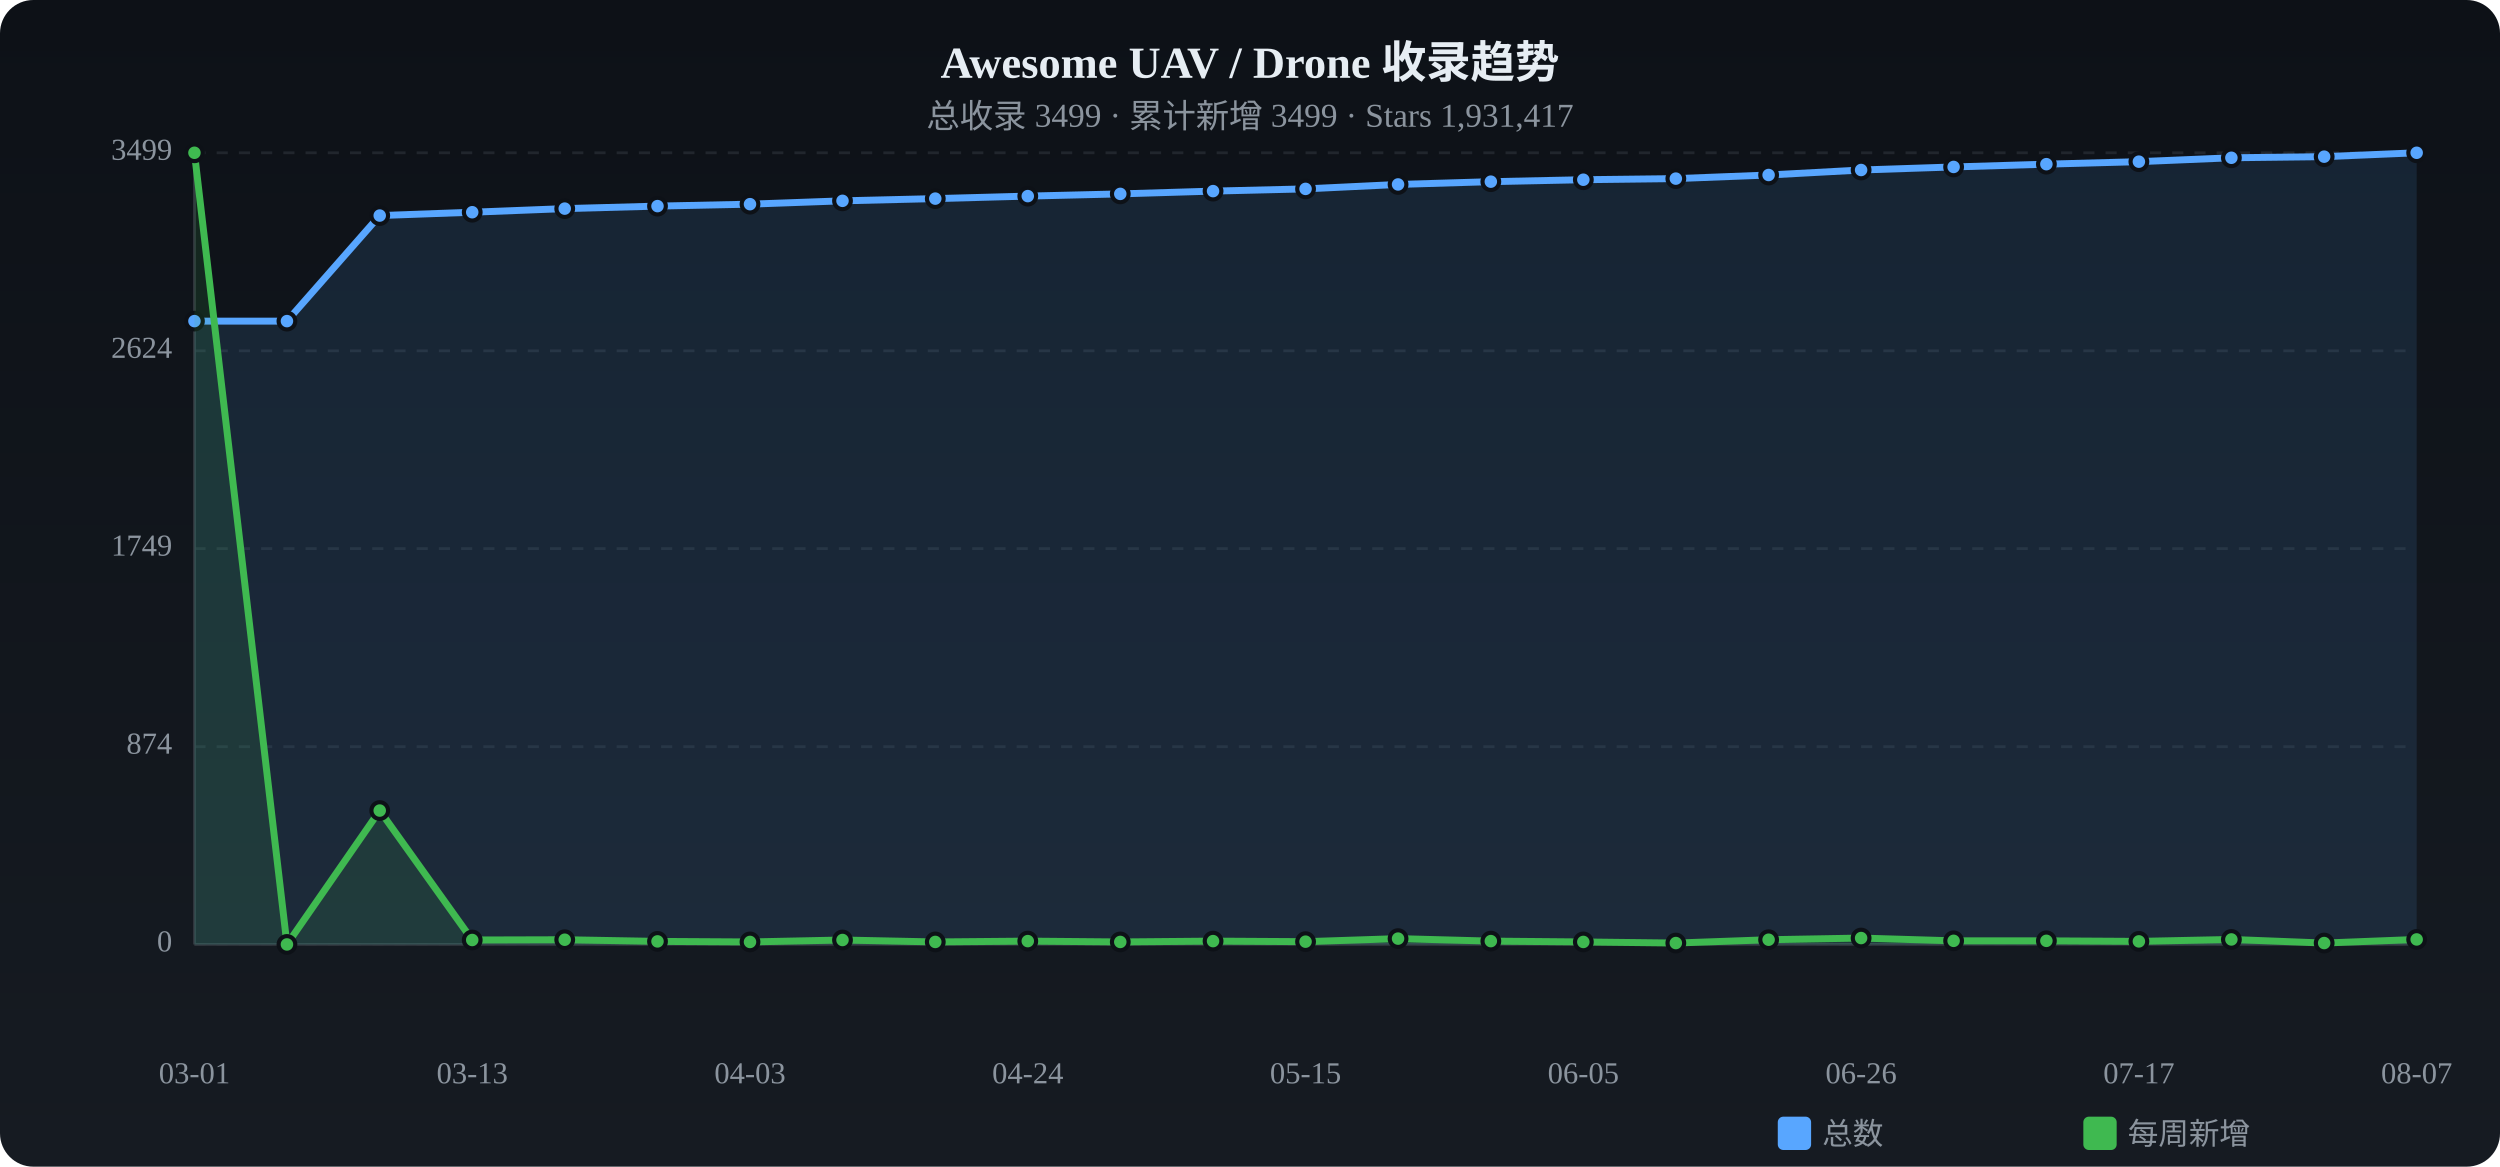
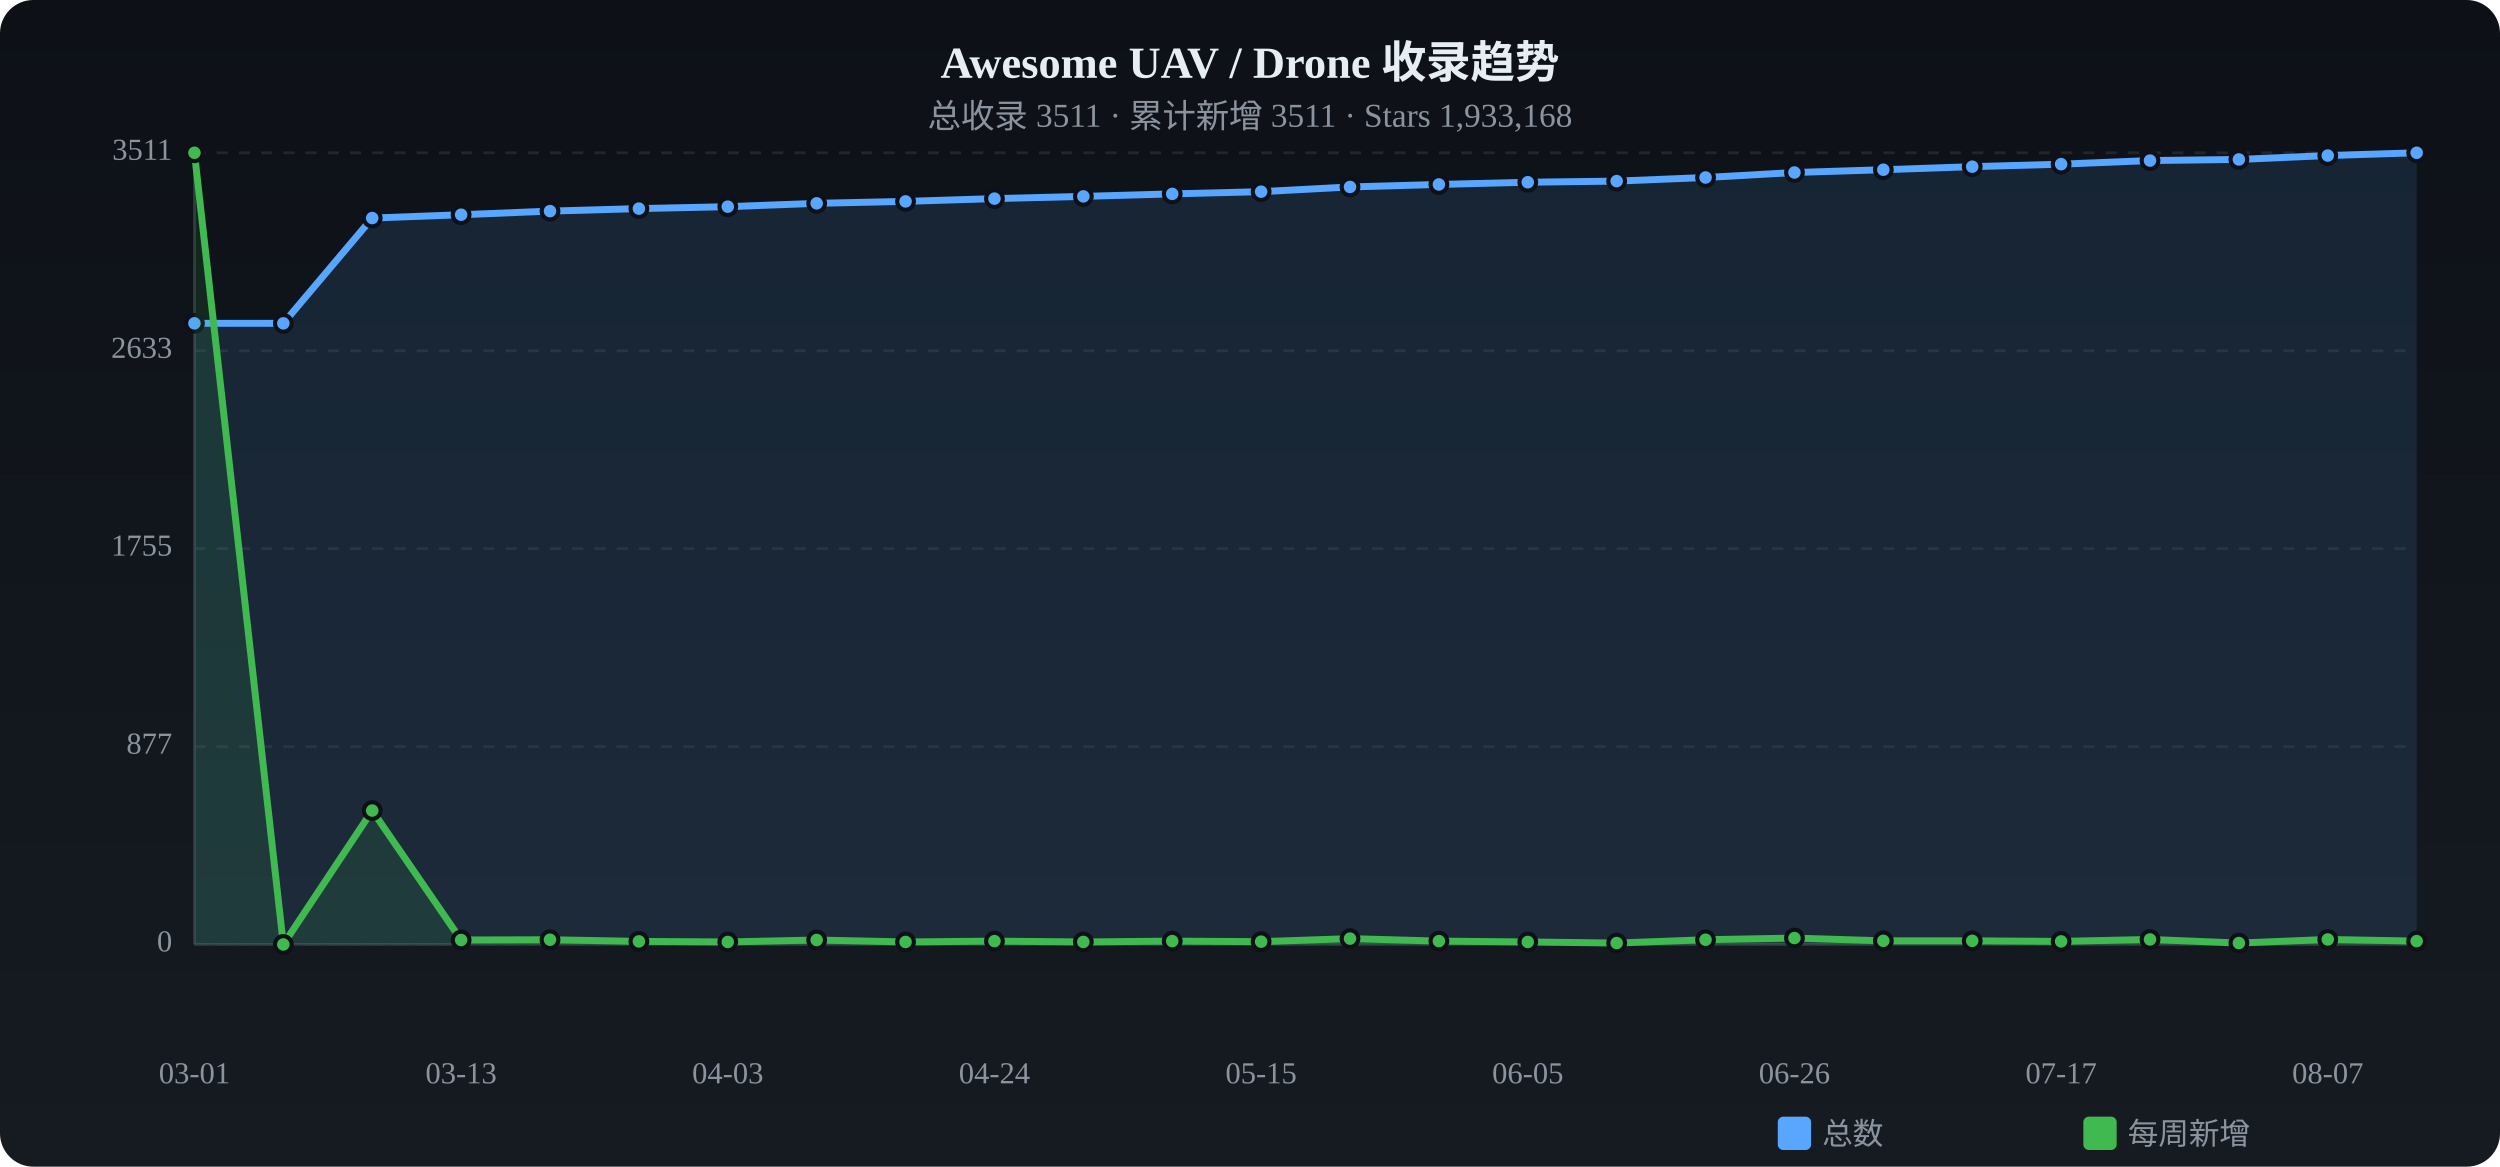
<svg xmlns="http://www.w3.org/2000/svg" viewBox="0 0 900 420" width="900" height="420">
  <defs>
    <linearGradient id="tbg" x1="0%" y1="0%" x2="0%" y2="100%">
      <stop offset="0%" stop-color="#0d1117" />
      <stop offset="100%" stop-color="#161b22" />
    </linearGradient>
  </defs>
  <rect width="900" height="420" rx="12" fill="url(#tbg)" />
  <text x="450.0" y="28" text-anchor="middle" fill="#e6edf3" font-size="16" font-weight="bold">Awesome UAV / Drone 收录趋势</text>
-   <text x="450.0" y="46" text-anchor="middle" fill="#8b949e" font-size="12">总收录 3499 · 累计新增 3499 · Stars 1,931,417</text>
+   <text x="450.0" y="46" text-anchor="middle" fill="#8b949e" font-size="12">总收录 3511 · 累计新增 3511 · Stars 1,933,168</text>
  <text x="62" y="340.0" text-anchor="end" fill="#8b949e" font-size="11" dominant-baseline="middle">0</text>
  <line x1="70" y1="340.0" x2="870" y2="340.0" stroke="#21262d" stroke-dasharray="4 4" />
-   <text x="62" y="268.8" text-anchor="end" fill="#8b949e" font-size="11" dominant-baseline="middle">874</text>
+   <text x="62" y="268.8" text-anchor="end" fill="#8b949e" font-size="11" dominant-baseline="middle">877</text>
  <line x1="70" y1="268.8" x2="870" y2="268.8" stroke="#21262d" stroke-dasharray="4 4" />
-   <text x="62" y="197.5" text-anchor="end" fill="#8b949e" font-size="11" dominant-baseline="middle">1749</text>
+   <text x="62" y="197.5" text-anchor="end" fill="#8b949e" font-size="11" dominant-baseline="middle">1755</text>
  <line x1="70" y1="197.5" x2="870" y2="197.5" stroke="#21262d" stroke-dasharray="4 4" />
-   <text x="62" y="126.3" text-anchor="end" fill="#8b949e" font-size="11" dominant-baseline="middle">2624</text>
+   <text x="62" y="126.3" text-anchor="end" fill="#8b949e" font-size="11" dominant-baseline="middle">2633</text>
  <line x1="70" y1="126.3" x2="870" y2="126.3" stroke="#21262d" stroke-dasharray="4 4" />
-   <text x="62" y="55.0" text-anchor="end" fill="#8b949e" font-size="11" dominant-baseline="middle">3499</text>
+   <text x="62" y="55.0" text-anchor="end" fill="#8b949e" font-size="11" dominant-baseline="middle">3511</text>
  <line x1="70" y1="55.0" x2="870" y2="55.0" stroke="#21262d" stroke-dasharray="4 4" />
  <line x1="70" y1="55" x2="70" y2="340" stroke="#30363d" />
  <line x1="70" y1="340" x2="870" y2="340" stroke="#30363d" />
-   <path d="M70.0,115.6 L103.3,115.6 L136.7,77.6 L170.0,76.4 L203.3,75.1 L236.7,74.2 L270.0,73.5 L303.3,72.3 L336.7,71.5 L370.0,70.6 L403.3,69.8 L436.7,68.8 L470.0,68.0 L503.3,66.4 L536.7,65.4 L570.0,64.7 L603.3,64.3 L636.7,63.0 L670.0,61.2 L703.3,60.1 L736.7,59.1 L770.0,58.2 L803.3,56.8 L836.7,56.4 L870.0,55.0 L870.0,340 L70.0,340 Z" fill="#58a6ff" opacity="0.12" />
-   <polyline points="70.0,115.6 103.3,115.6 136.7,77.6 170.0,76.4 203.3,75.1 236.7,74.2 270.0,73.5 303.3,72.3 336.7,71.5 370.0,70.6 403.3,69.8 436.7,68.8 470.0,68.0 503.3,66.4 536.7,65.4 570.0,64.7 603.3,64.3 636.7,63.0 670.0,61.2 703.3,60.1 736.7,59.1 770.0,58.2 803.3,56.8 836.7,56.4 870.0,55.0" fill="none" stroke="#58a6ff" stroke-width="2.5" stroke-linecap="round" stroke-linejoin="round" />
-   <circle cx="70.0" cy="115.6" r="3" fill="#58a6ff" stroke="#0d1117" stroke-width="1.5" />
-   <circle cx="103.3" cy="115.6" r="3" fill="#58a6ff" stroke="#0d1117" stroke-width="1.5" />
-   <circle cx="136.7" cy="77.6" r="3" fill="#58a6ff" stroke="#0d1117" stroke-width="1.5" />
-   <circle cx="170.0" cy="76.4" r="3" fill="#58a6ff" stroke="#0d1117" stroke-width="1.5" />
-   <circle cx="203.3" cy="75.1" r="3" fill="#58a6ff" stroke="#0d1117" stroke-width="1.5" />
-   <circle cx="236.7" cy="74.2" r="3" fill="#58a6ff" stroke="#0d1117" stroke-width="1.5" />
-   <circle cx="270.0" cy="73.5" r="3" fill="#58a6ff" stroke="#0d1117" stroke-width="1.5" />
-   <circle cx="303.3" cy="72.3" r="3" fill="#58a6ff" stroke="#0d1117" stroke-width="1.5" />
-   <circle cx="336.7" cy="71.5" r="3" fill="#58a6ff" stroke="#0d1117" stroke-width="1.5" />
-   <circle cx="370.0" cy="70.6" r="3" fill="#58a6ff" stroke="#0d1117" stroke-width="1.5" />
-   <circle cx="403.3" cy="69.8" r="3" fill="#58a6ff" stroke="#0d1117" stroke-width="1.5" />
-   <circle cx="436.7" cy="68.8" r="3" fill="#58a6ff" stroke="#0d1117" stroke-width="1.5" />
-   <circle cx="470.0" cy="68.0" r="3" fill="#58a6ff" stroke="#0d1117" stroke-width="1.5" />
-   <circle cx="503.3" cy="66.4" r="3" fill="#58a6ff" stroke="#0d1117" stroke-width="1.5" />
-   <circle cx="536.7" cy="65.4" r="3" fill="#58a6ff" stroke="#0d1117" stroke-width="1.5" />
-   <circle cx="570.0" cy="64.7" r="3" fill="#58a6ff" stroke="#0d1117" stroke-width="1.5" />
-   <circle cx="603.3" cy="64.3" r="3" fill="#58a6ff" stroke="#0d1117" stroke-width="1.5" />
-   <circle cx="636.7" cy="63.0" r="3" fill="#58a6ff" stroke="#0d1117" stroke-width="1.5" />
-   <circle cx="670.0" cy="61.2" r="3" fill="#58a6ff" stroke="#0d1117" stroke-width="1.5" />
-   <circle cx="703.3" cy="60.1" r="3" fill="#58a6ff" stroke="#0d1117" stroke-width="1.5" />
-   <circle cx="736.7" cy="59.1" r="3" fill="#58a6ff" stroke="#0d1117" stroke-width="1.5" />
-   <circle cx="770.0" cy="58.2" r="3" fill="#58a6ff" stroke="#0d1117" stroke-width="1.5" />
-   <circle cx="803.3" cy="56.8" r="3" fill="#58a6ff" stroke="#0d1117" stroke-width="1.5" />
-   <circle cx="836.7" cy="56.4" r="3" fill="#58a6ff" stroke="#0d1117" stroke-width="1.5" />
+   <path d="M70.0,116.4 L102.0,116.4 L134.0,78.5 L166.0,77.3 L198.0,76.0 L230.0,75.1 L262.0,74.4 L294.0,73.2 L326.0,72.5 L358.0,71.5 L390.0,70.7 L422.0,69.8 L454.0,69.0 L486.0,67.3 L518.0,66.4 L550.0,65.6 L582.0,65.2 L614.0,63.9 L646.0,62.1 L678.0,61.1 L710.0,60.0 L742.0,59.1 L774.0,57.8 L806.0,57.4 L838.0,56.0 L870.0,55.0 L870.0,340 L70.0,340 Z" fill="#58a6ff" opacity="0.12" />
+   <polyline points="70.0,116.4 102.0,116.4 134.0,78.5 166.0,77.3 198.0,76.0 230.0,75.1 262.0,74.4 294.0,73.2 326.0,72.5 358.0,71.5 390.0,70.7 422.0,69.8 454.0,69.0 486.0,67.3 518.0,66.4 550.0,65.6 582.0,65.2 614.0,63.9 646.0,62.1 678.0,61.1 710.0,60.0 742.0,59.1 774.0,57.8 806.0,57.4 838.0,56.0 870.0,55.0" fill="none" stroke="#58a6ff" stroke-width="2.5" stroke-linecap="round" stroke-linejoin="round" />
+   <circle cx="70.0" cy="116.4" r="3" fill="#58a6ff" stroke="#0d1117" stroke-width="1.5" />
+   <circle cx="102.0" cy="116.4" r="3" fill="#58a6ff" stroke="#0d1117" stroke-width="1.5" />
+   <circle cx="134.0" cy="78.5" r="3" fill="#58a6ff" stroke="#0d1117" stroke-width="1.5" />
+   <circle cx="166.0" cy="77.3" r="3" fill="#58a6ff" stroke="#0d1117" stroke-width="1.5" />
+   <circle cx="198.0" cy="76.0" r="3" fill="#58a6ff" stroke="#0d1117" stroke-width="1.5" />
+   <circle cx="230.0" cy="75.1" r="3" fill="#58a6ff" stroke="#0d1117" stroke-width="1.5" />
+   <circle cx="262.0" cy="74.4" r="3" fill="#58a6ff" stroke="#0d1117" stroke-width="1.5" />
+   <circle cx="294.0" cy="73.2" r="3" fill="#58a6ff" stroke="#0d1117" stroke-width="1.5" />
+   <circle cx="326.0" cy="72.5" r="3" fill="#58a6ff" stroke="#0d1117" stroke-width="1.5" />
+   <circle cx="358.0" cy="71.5" r="3" fill="#58a6ff" stroke="#0d1117" stroke-width="1.5" />
+   <circle cx="390.0" cy="70.7" r="3" fill="#58a6ff" stroke="#0d1117" stroke-width="1.5" />
+   <circle cx="422.0" cy="69.8" r="3" fill="#58a6ff" stroke="#0d1117" stroke-width="1.5" />
+   <circle cx="454.0" cy="69.0" r="3" fill="#58a6ff" stroke="#0d1117" stroke-width="1.5" />
+   <circle cx="486.0" cy="67.3" r="3" fill="#58a6ff" stroke="#0d1117" stroke-width="1.5" />
+   <circle cx="518.0" cy="66.4" r="3" fill="#58a6ff" stroke="#0d1117" stroke-width="1.5" />
+   <circle cx="550.0" cy="65.6" r="3" fill="#58a6ff" stroke="#0d1117" stroke-width="1.5" />
+   <circle cx="582.0" cy="65.2" r="3" fill="#58a6ff" stroke="#0d1117" stroke-width="1.5" />
+   <circle cx="614.0" cy="63.9" r="3" fill="#58a6ff" stroke="#0d1117" stroke-width="1.5" />
+   <circle cx="646.0" cy="62.1" r="3" fill="#58a6ff" stroke="#0d1117" stroke-width="1.5" />
+   <circle cx="678.0" cy="61.1" r="3" fill="#58a6ff" stroke="#0d1117" stroke-width="1.5" />
+   <circle cx="710.0" cy="60.0" r="3" fill="#58a6ff" stroke="#0d1117" stroke-width="1.5" />
+   <circle cx="742.0" cy="59.1" r="3" fill="#58a6ff" stroke="#0d1117" stroke-width="1.5" />
+   <circle cx="774.0" cy="57.8" r="3" fill="#58a6ff" stroke="#0d1117" stroke-width="1.5" />
+   <circle cx="806.0" cy="57.4" r="3" fill="#58a6ff" stroke="#0d1117" stroke-width="1.5" />
+   <circle cx="838.0" cy="56.0" r="3" fill="#58a6ff" stroke="#0d1117" stroke-width="1.5" />
  <circle cx="870.0" cy="55.0" r="3" fill="#58a6ff" stroke="#0d1117" stroke-width="1.5" />
-   <path d="M70.0,55.0 L103.3,340.0 L136.7,291.8 L170.0,338.4 L203.3,338.3 L236.7,338.9 L270.0,339.1 L303.3,338.4 L336.7,339.1 L370.0,338.8 L403.3,339.1 L436.7,338.8 L470.0,339.0 L503.3,337.9 L536.7,338.8 L570.0,339.1 L603.3,339.5 L636.7,338.3 L670.0,337.7 L703.3,338.7 L736.7,338.7 L770.0,338.9 L803.3,338.2 L836.7,339.5 L870.0,338.2 L870.0,340 L70.0,340 Z" fill="#3fb950" opacity="0.12" />
-   <polyline points="70.0,55.0 103.3,340.0 136.7,291.8 170.0,338.4 203.3,338.3 236.7,338.9 270.0,339.1 303.3,338.4 336.7,339.1 370.0,338.8 403.3,339.1 436.7,338.8 470.0,339.0 503.3,337.9 536.7,338.8 570.0,339.1 603.3,339.5 636.7,338.3 670.0,337.7 703.3,338.7 736.7,338.7 770.0,338.9 803.3,338.2 836.7,339.5 870.0,338.2" fill="none" stroke="#3fb950" stroke-width="2.5" stroke-linecap="round" stroke-linejoin="round" />
+   <path d="M70.0,55.0 L102.0,340.0 L134.0,291.8 L166.0,338.4 L198.0,338.3 L230.0,338.9 L262.0,339.1 L294.0,338.4 L326.0,339.1 L358.0,338.8 L390.0,339.1 L422.0,338.8 L454.0,339.0 L486.0,337.9 L518.0,338.8 L550.0,339.1 L582.0,339.5 L614.0,338.3 L646.0,337.7 L678.0,338.7 L710.0,338.7 L742.0,338.9 L774.0,338.2 L806.0,339.5 L838.0,338.2 L870.0,338.8 L870.0,340 L70.0,340 Z" fill="#3fb950" opacity="0.12" />
+   <polyline points="70.0,55.0 102.0,340.0 134.0,291.8 166.0,338.4 198.0,338.3 230.0,338.9 262.0,339.1 294.0,338.4 326.0,339.1 358.0,338.8 390.0,339.1 422.0,338.8 454.0,339.0 486.0,337.9 518.0,338.8 550.0,339.1 582.0,339.5 614.0,338.3 646.0,337.7 678.0,338.7 710.0,338.7 742.0,338.9 774.0,338.2 806.0,339.5 838.0,338.2 870.0,338.8" fill="none" stroke="#3fb950" stroke-width="2.5" stroke-linecap="round" stroke-linejoin="round" />
  <circle cx="70.0" cy="55.0" r="3" fill="#3fb950" stroke="#0d1117" stroke-width="1.5" />
-   <circle cx="103.3" cy="340.0" r="3" fill="#3fb950" stroke="#0d1117" stroke-width="1.5" />
-   <circle cx="136.7" cy="291.8" r="3" fill="#3fb950" stroke="#0d1117" stroke-width="1.5" />
-   <circle cx="170.0" cy="338.4" r="3" fill="#3fb950" stroke="#0d1117" stroke-width="1.5" />
-   <circle cx="203.3" cy="338.3" r="3" fill="#3fb950" stroke="#0d1117" stroke-width="1.5" />
-   <circle cx="236.7" cy="338.9" r="3" fill="#3fb950" stroke="#0d1117" stroke-width="1.5" />
-   <circle cx="270.0" cy="339.1" r="3" fill="#3fb950" stroke="#0d1117" stroke-width="1.5" />
-   <circle cx="303.3" cy="338.4" r="3" fill="#3fb950" stroke="#0d1117" stroke-width="1.5" />
-   <circle cx="336.7" cy="339.1" r="3" fill="#3fb950" stroke="#0d1117" stroke-width="1.5" />
-   <circle cx="370.0" cy="338.8" r="3" fill="#3fb950" stroke="#0d1117" stroke-width="1.5" />
-   <circle cx="403.3" cy="339.1" r="3" fill="#3fb950" stroke="#0d1117" stroke-width="1.5" />
-   <circle cx="436.7" cy="338.8" r="3" fill="#3fb950" stroke="#0d1117" stroke-width="1.5" />
-   <circle cx="470.0" cy="339.0" r="3" fill="#3fb950" stroke="#0d1117" stroke-width="1.5" />
-   <circle cx="503.3" cy="337.9" r="3" fill="#3fb950" stroke="#0d1117" stroke-width="1.5" />
-   <circle cx="536.7" cy="338.8" r="3" fill="#3fb950" stroke="#0d1117" stroke-width="1.5" />
-   <circle cx="570.0" cy="339.1" r="3" fill="#3fb950" stroke="#0d1117" stroke-width="1.5" />
-   <circle cx="603.3" cy="339.5" r="3" fill="#3fb950" stroke="#0d1117" stroke-width="1.5" />
-   <circle cx="636.7" cy="338.3" r="3" fill="#3fb950" stroke="#0d1117" stroke-width="1.5" />
-   <circle cx="670.0" cy="337.7" r="3" fill="#3fb950" stroke="#0d1117" stroke-width="1.5" />
-   <circle cx="703.3" cy="338.7" r="3" fill="#3fb950" stroke="#0d1117" stroke-width="1.5" />
-   <circle cx="736.7" cy="338.7" r="3" fill="#3fb950" stroke="#0d1117" stroke-width="1.5" />
-   <circle cx="770.0" cy="338.9" r="3" fill="#3fb950" stroke="#0d1117" stroke-width="1.5" />
-   <circle cx="803.3" cy="338.2" r="3" fill="#3fb950" stroke="#0d1117" stroke-width="1.5" />
-   <circle cx="836.7" cy="339.5" r="3" fill="#3fb950" stroke="#0d1117" stroke-width="1.5" />
-   <circle cx="870.0" cy="338.2" r="3" fill="#3fb950" stroke="#0d1117" stroke-width="1.5" />
+   <circle cx="102.0" cy="340.0" r="3" fill="#3fb950" stroke="#0d1117" stroke-width="1.5" />
+   <circle cx="134.0" cy="291.8" r="3" fill="#3fb950" stroke="#0d1117" stroke-width="1.5" />
+   <circle cx="166.0" cy="338.4" r="3" fill="#3fb950" stroke="#0d1117" stroke-width="1.5" />
+   <circle cx="198.0" cy="338.3" r="3" fill="#3fb950" stroke="#0d1117" stroke-width="1.5" />
+   <circle cx="230.0" cy="338.9" r="3" fill="#3fb950" stroke="#0d1117" stroke-width="1.5" />
+   <circle cx="262.0" cy="339.1" r="3" fill="#3fb950" stroke="#0d1117" stroke-width="1.5" />
+   <circle cx="294.0" cy="338.4" r="3" fill="#3fb950" stroke="#0d1117" stroke-width="1.5" />
+   <circle cx="326.0" cy="339.1" r="3" fill="#3fb950" stroke="#0d1117" stroke-width="1.5" />
+   <circle cx="358.0" cy="338.8" r="3" fill="#3fb950" stroke="#0d1117" stroke-width="1.5" />
+   <circle cx="390.0" cy="339.1" r="3" fill="#3fb950" stroke="#0d1117" stroke-width="1.5" />
+   <circle cx="422.0" cy="338.8" r="3" fill="#3fb950" stroke="#0d1117" stroke-width="1.5" />
+   <circle cx="454.0" cy="339.0" r="3" fill="#3fb950" stroke="#0d1117" stroke-width="1.5" />
+   <circle cx="486.0" cy="337.9" r="3" fill="#3fb950" stroke="#0d1117" stroke-width="1.5" />
+   <circle cx="518.0" cy="338.8" r="3" fill="#3fb950" stroke="#0d1117" stroke-width="1.5" />
+   <circle cx="550.0" cy="339.1" r="3" fill="#3fb950" stroke="#0d1117" stroke-width="1.5" />
+   <circle cx="582.0" cy="339.5" r="3" fill="#3fb950" stroke="#0d1117" stroke-width="1.5" />
+   <circle cx="614.0" cy="338.3" r="3" fill="#3fb950" stroke="#0d1117" stroke-width="1.5" />
+   <circle cx="646.0" cy="337.7" r="3" fill="#3fb950" stroke="#0d1117" stroke-width="1.5" />
+   <circle cx="678.0" cy="338.7" r="3" fill="#3fb950" stroke="#0d1117" stroke-width="1.5" />
+   <circle cx="710.0" cy="338.7" r="3" fill="#3fb950" stroke="#0d1117" stroke-width="1.5" />
+   <circle cx="742.0" cy="338.9" r="3" fill="#3fb950" stroke="#0d1117" stroke-width="1.5" />
+   <circle cx="774.0" cy="338.2" r="3" fill="#3fb950" stroke="#0d1117" stroke-width="1.5" />
+   <circle cx="806.0" cy="339.5" r="3" fill="#3fb950" stroke="#0d1117" stroke-width="1.5" />
+   <circle cx="838.0" cy="338.2" r="3" fill="#3fb950" stroke="#0d1117" stroke-width="1.5" />
+   <circle cx="870.0" cy="338.8" r="3" fill="#3fb950" stroke="#0d1117" stroke-width="1.5" />
  <text x="70.0" y="390" text-anchor="middle" fill="#8b949e" font-size="11">03-01</text>
-   <text x="170.0" y="390" text-anchor="middle" fill="#8b949e" font-size="11">03-13</text>
-   <text x="270.0" y="390" text-anchor="middle" fill="#8b949e" font-size="11">04-03</text>
-   <text x="370.0" y="390" text-anchor="middle" fill="#8b949e" font-size="11">04-24</text>
-   <text x="470.0" y="390" text-anchor="middle" fill="#8b949e" font-size="11">05-15</text>
-   <text x="570.0" y="390" text-anchor="middle" fill="#8b949e" font-size="11">06-05</text>
-   <text x="670.0" y="390" text-anchor="middle" fill="#8b949e" font-size="11">06-26</text>
-   <text x="770.0" y="390" text-anchor="middle" fill="#8b949e" font-size="11">07-17</text>
-   <text x="870.0" y="390" text-anchor="middle" fill="#8b949e" font-size="11">08-07</text>
+   <text x="166.0" y="390" text-anchor="middle" fill="#8b949e" font-size="11">03-13</text>
+   <text x="262.0" y="390" text-anchor="middle" fill="#8b949e" font-size="11">04-03</text>
+   <text x="358.0" y="390" text-anchor="middle" fill="#8b949e" font-size="11">04-24</text>
+   <text x="454.0" y="390" text-anchor="middle" fill="#8b949e" font-size="11">05-15</text>
+   <text x="550.0" y="390" text-anchor="middle" fill="#8b949e" font-size="11">06-05</text>
+   <text x="646.0" y="390" text-anchor="middle" fill="#8b949e" font-size="11">06-26</text>
+   <text x="742.0" y="390" text-anchor="middle" fill="#8b949e" font-size="11">07-17</text>
+   <text x="838.0" y="390" text-anchor="middle" fill="#8b949e" font-size="11">08-07</text>
  <rect x="640" y="402" width="12" height="12" rx="2" fill="#58a6ff" />
  <text x="656" y="412" fill="#8b949e" font-size="11">总数</text>
  <rect x="750" y="402" width="12" height="12" rx="2" fill="#3fb950" />
  <text x="766" y="412" fill="#8b949e" font-size="11">每周新增</text>
</svg>
